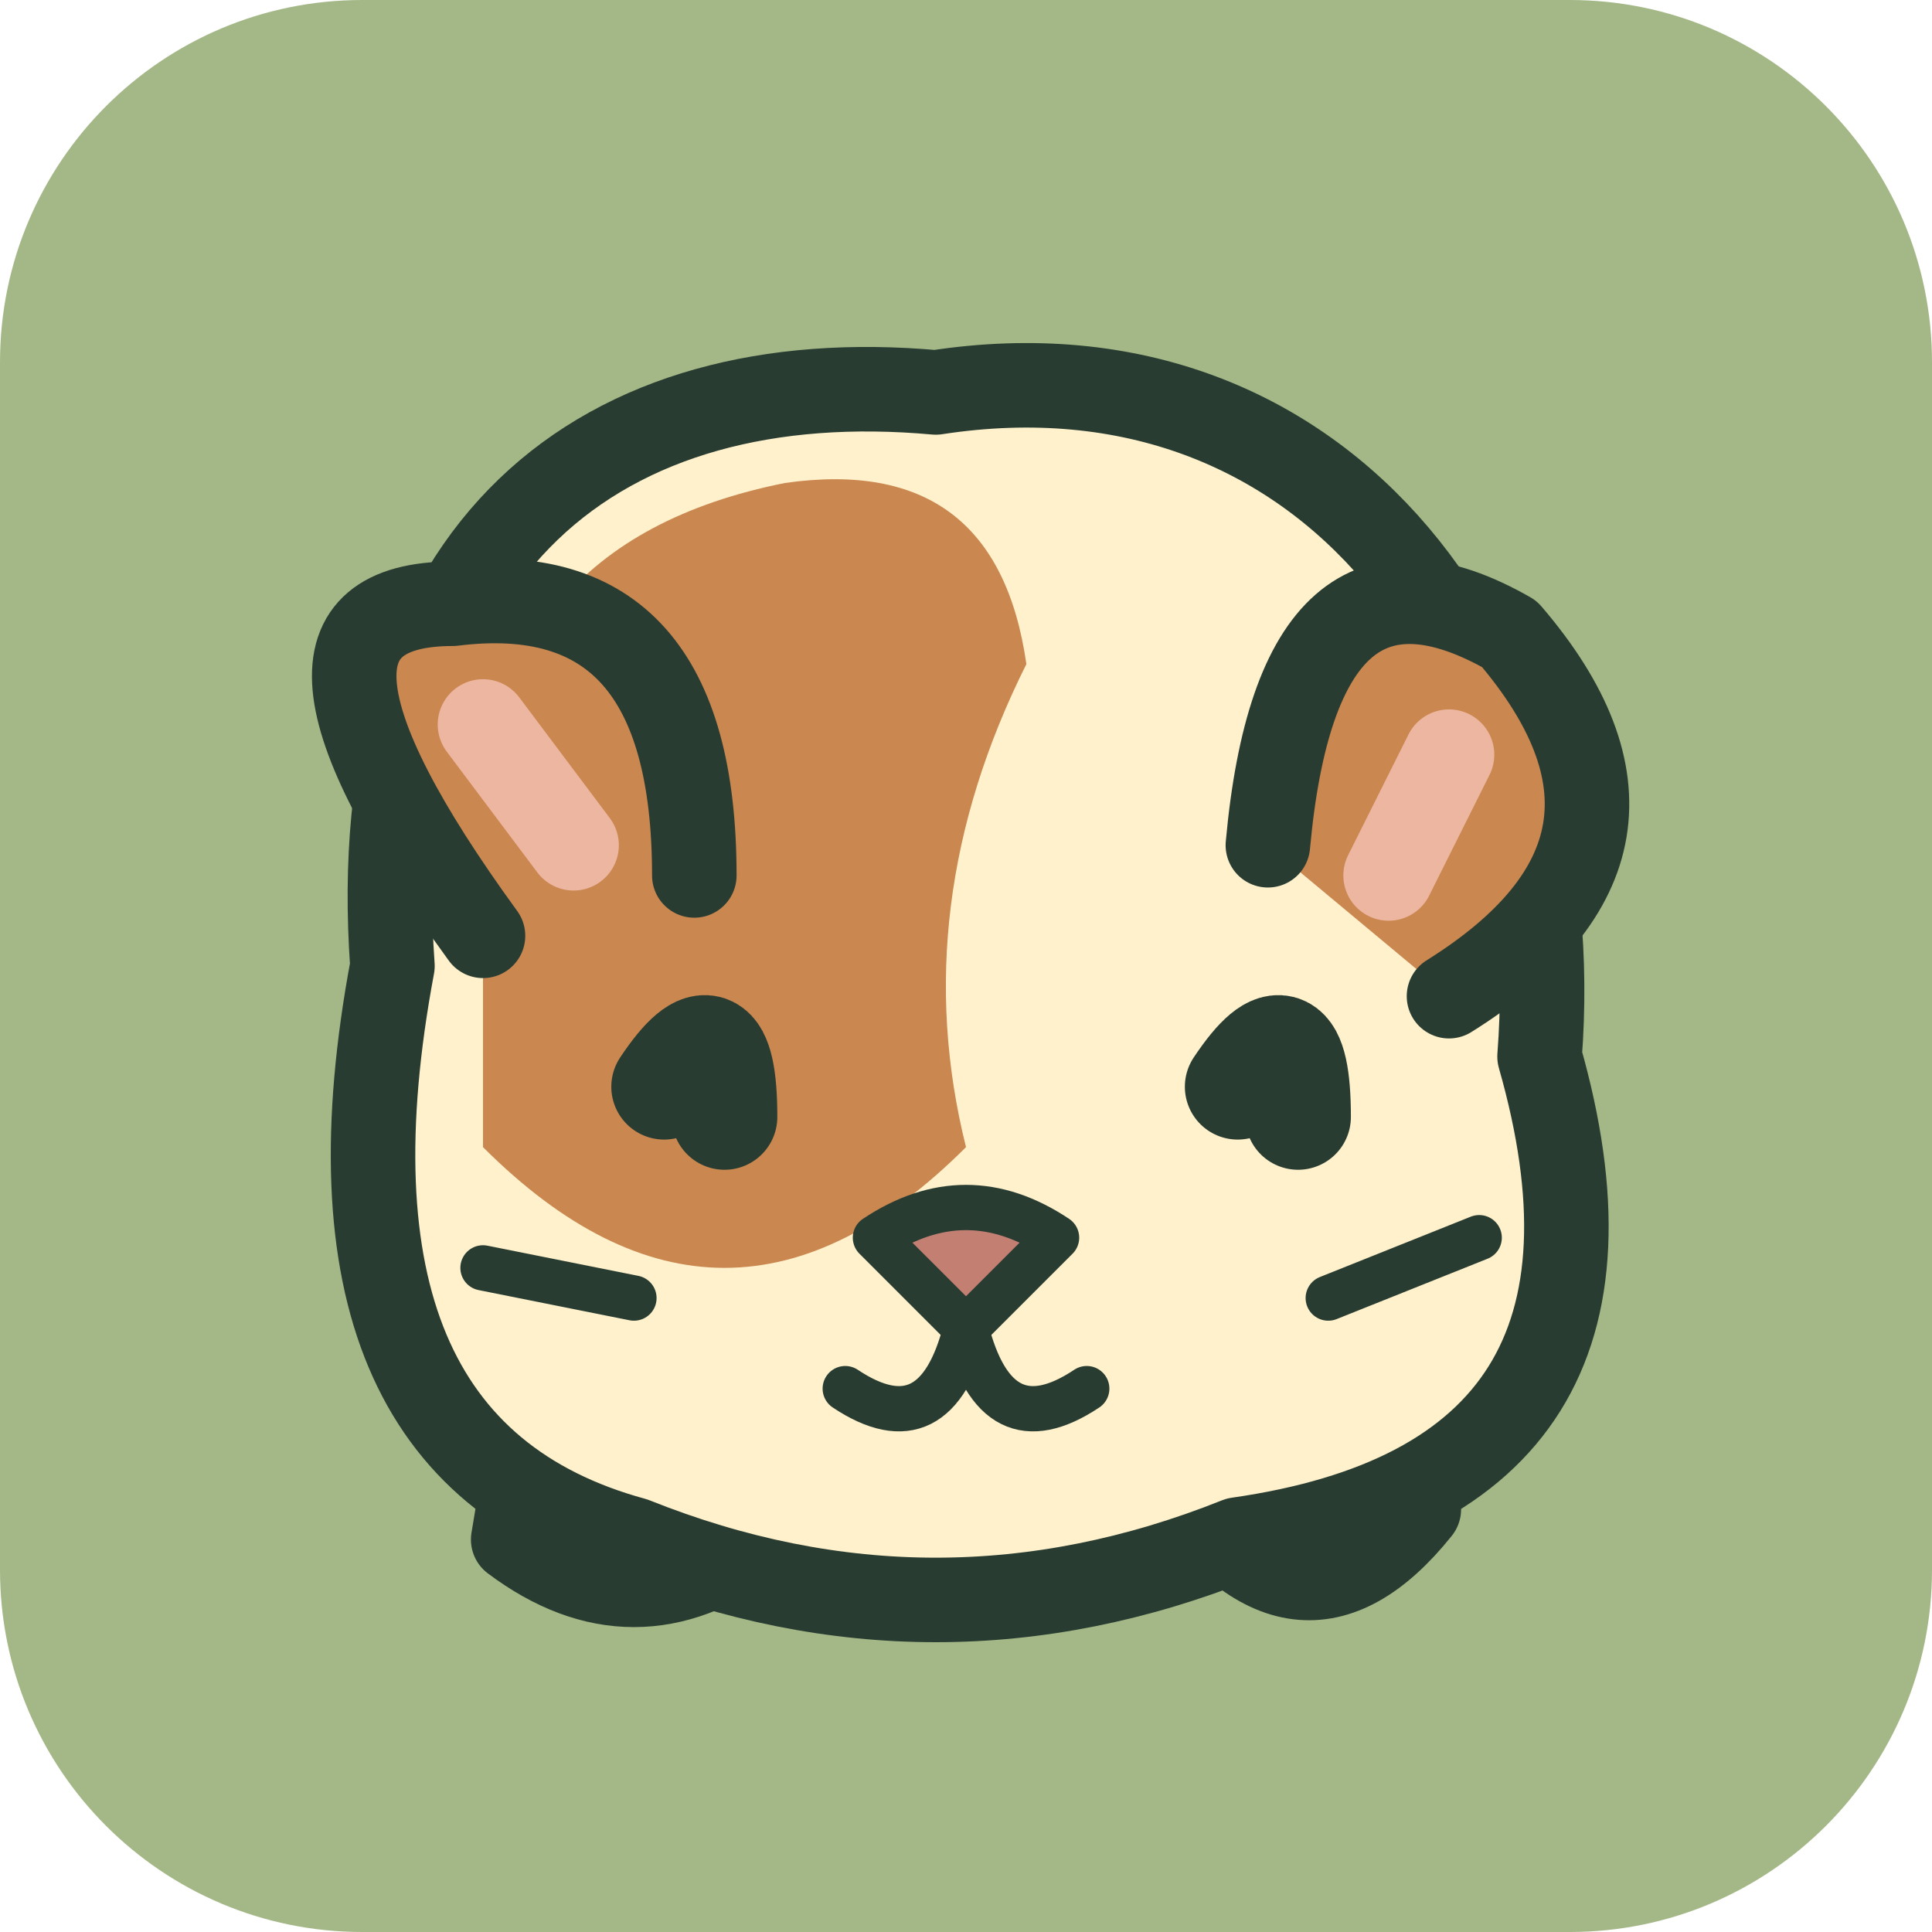
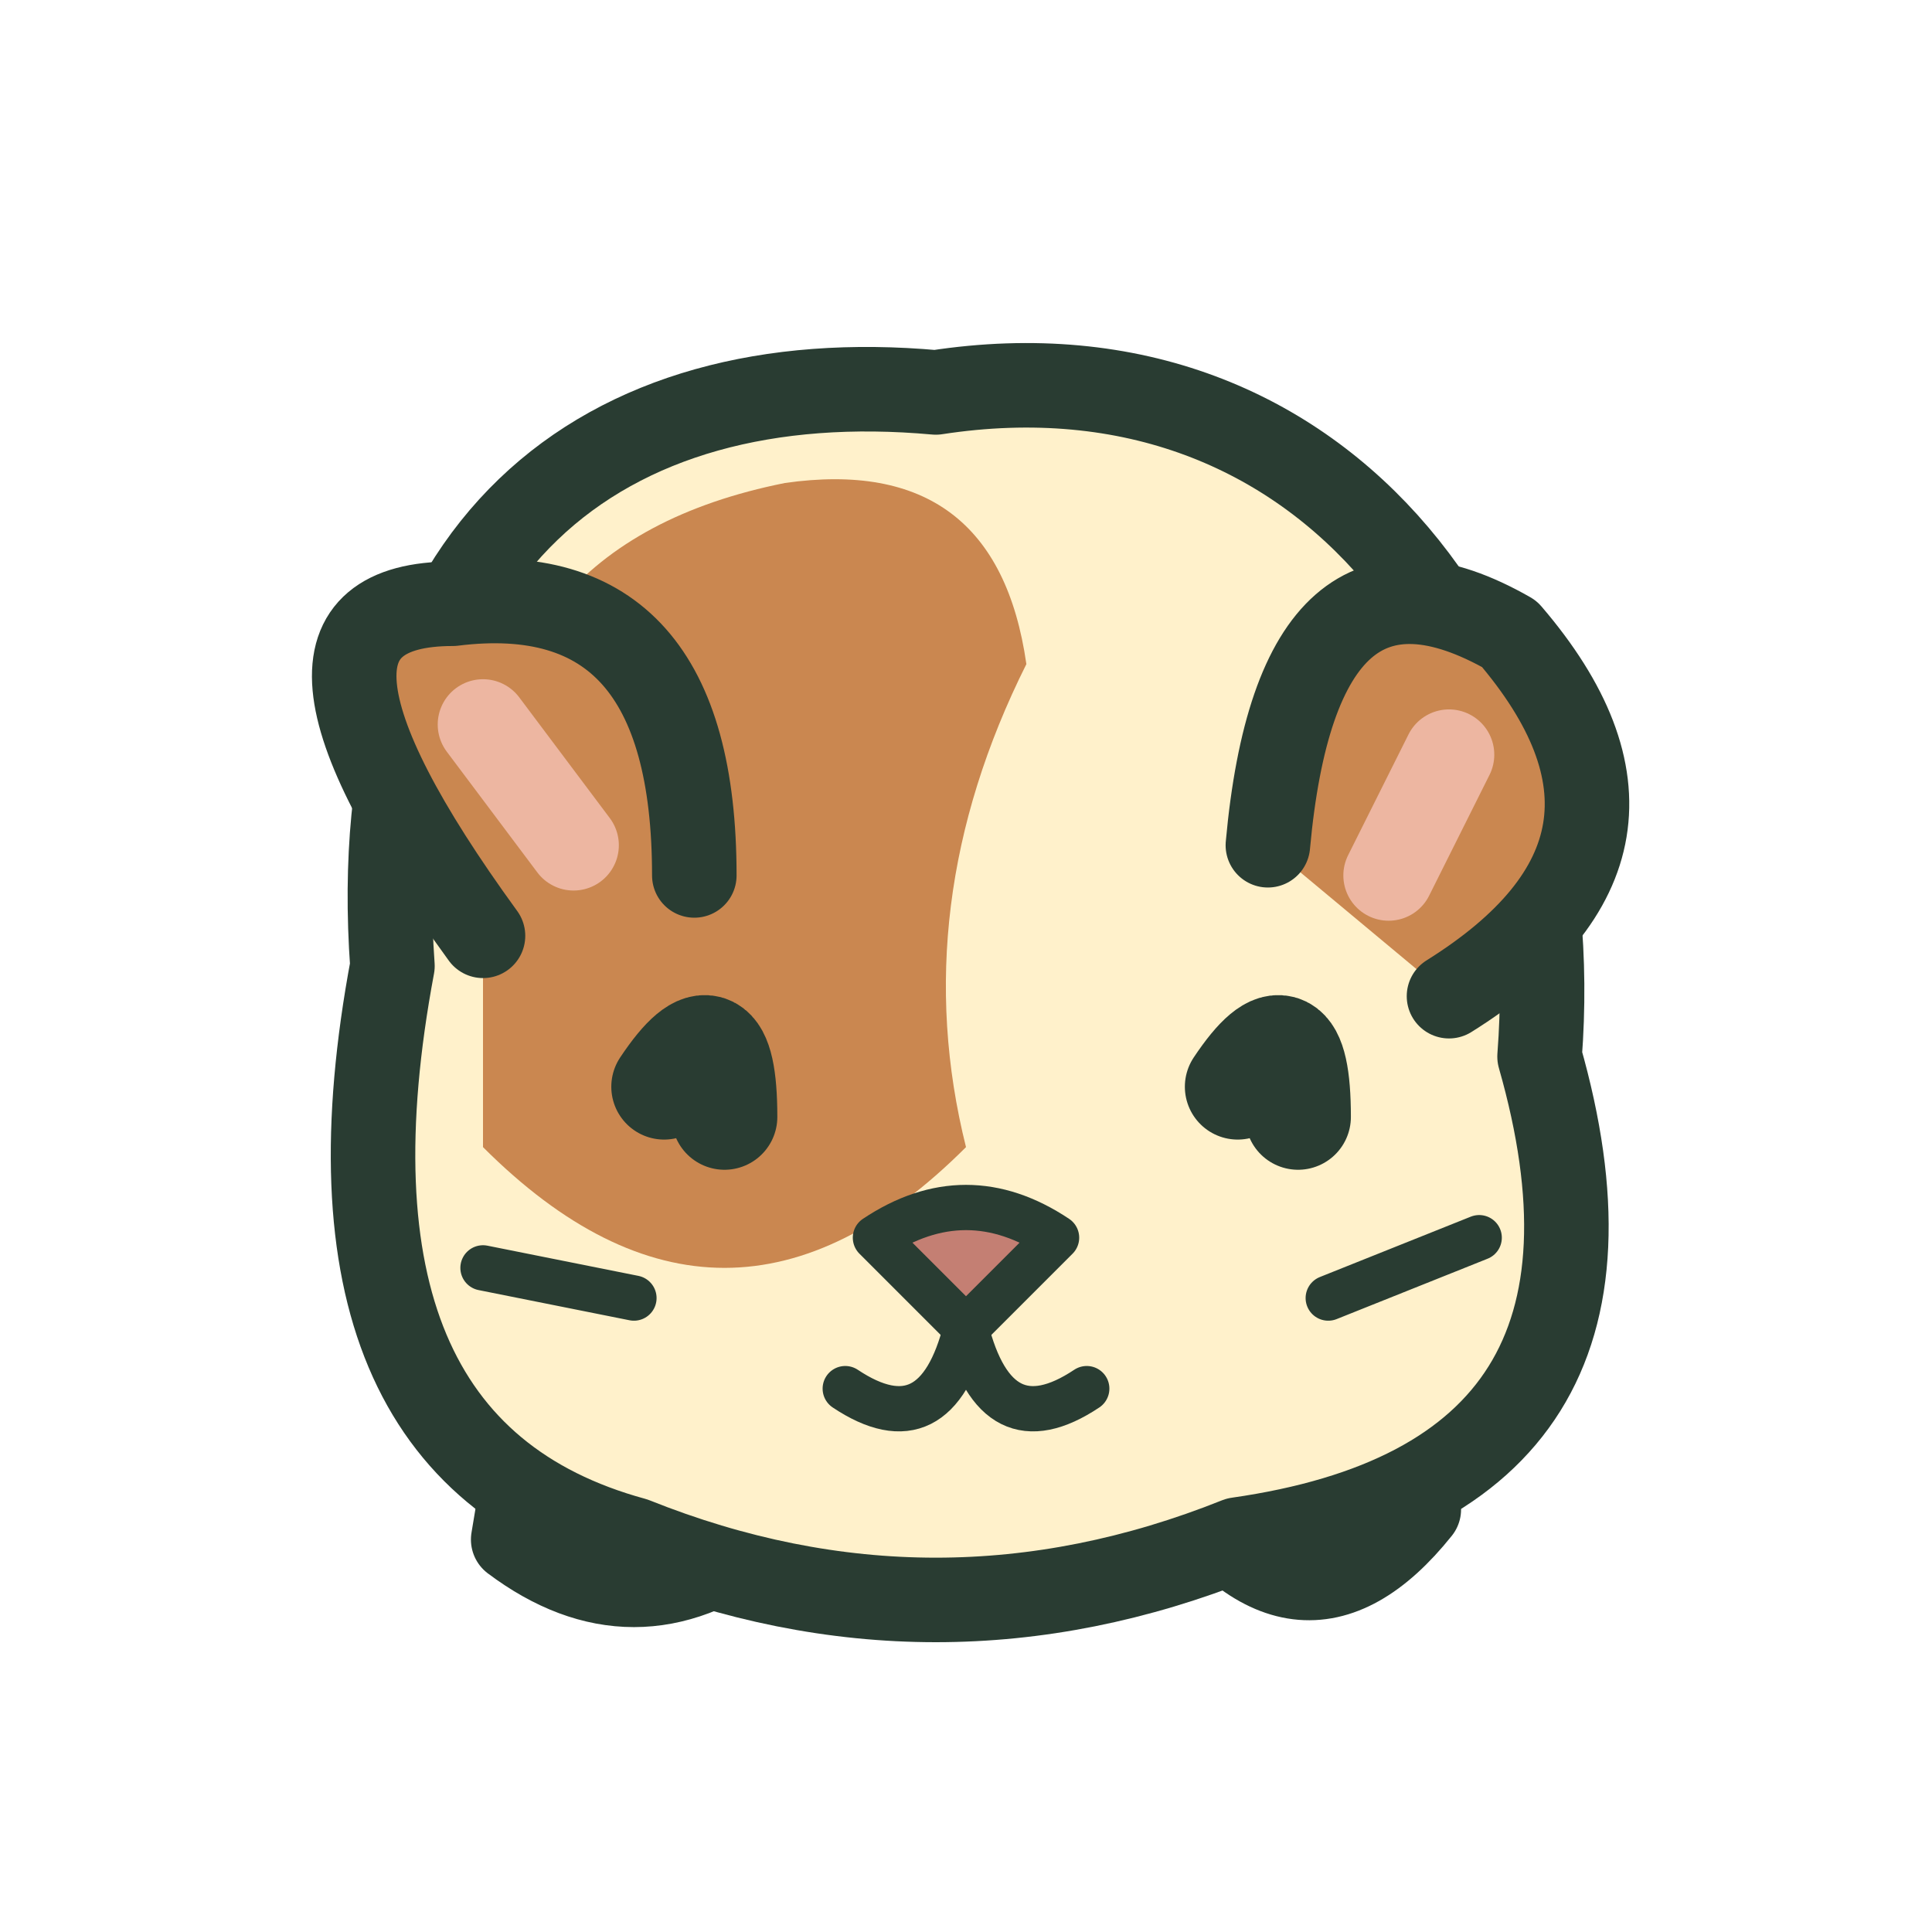
<svg xmlns="http://www.w3.org/2000/svg" viewBox="0 0 64 64">
-   <rect width="64" height="64" rx="12" fill="#a4b887" />
  <g fill="none" stroke="#293c32" stroke-width="2.8" stroke-linecap="round" stroke-linejoin="round">
    <path d="M18 45 17 51q4 3 8 0m14-2q4 6 8 1l-1-6" fill="#dfab86" />
    <path d="M13 32c-1-14 7-20 18-19 13-2 21 9 20 22q4 14-10 16-10 4-20 0-11-3-8-19Z" fill="#fff1cb" />
    <path d="M16 28q0-10 10-12 7-1 8 6-4 8-2 16-8 8-16 0Z" fill="#ca8750" stroke="none" />
    <path d="M16 31Q8 20 15 20q8-1 8 9m19-1q1-11 8-7 6 7-2 12" fill="#ca8750" />
    <path d="m16 24 3 4m29-3-2 4" stroke="#edb6a1" stroke-width="3" />
    <path d="M22 36q2-3 2 1m17-1q2-3 2 1" stroke-width="3.5" />
    <path d="M29 41q3-2 6 0l-3 3Z" fill="#c47f73" stroke-width="1.5" />
    <path d="M28 46q3 2 4-2 1 4 4 2m-20-4 5 1m23 0 5-2" stroke-width="1.5" />
  </g>
</svg>
